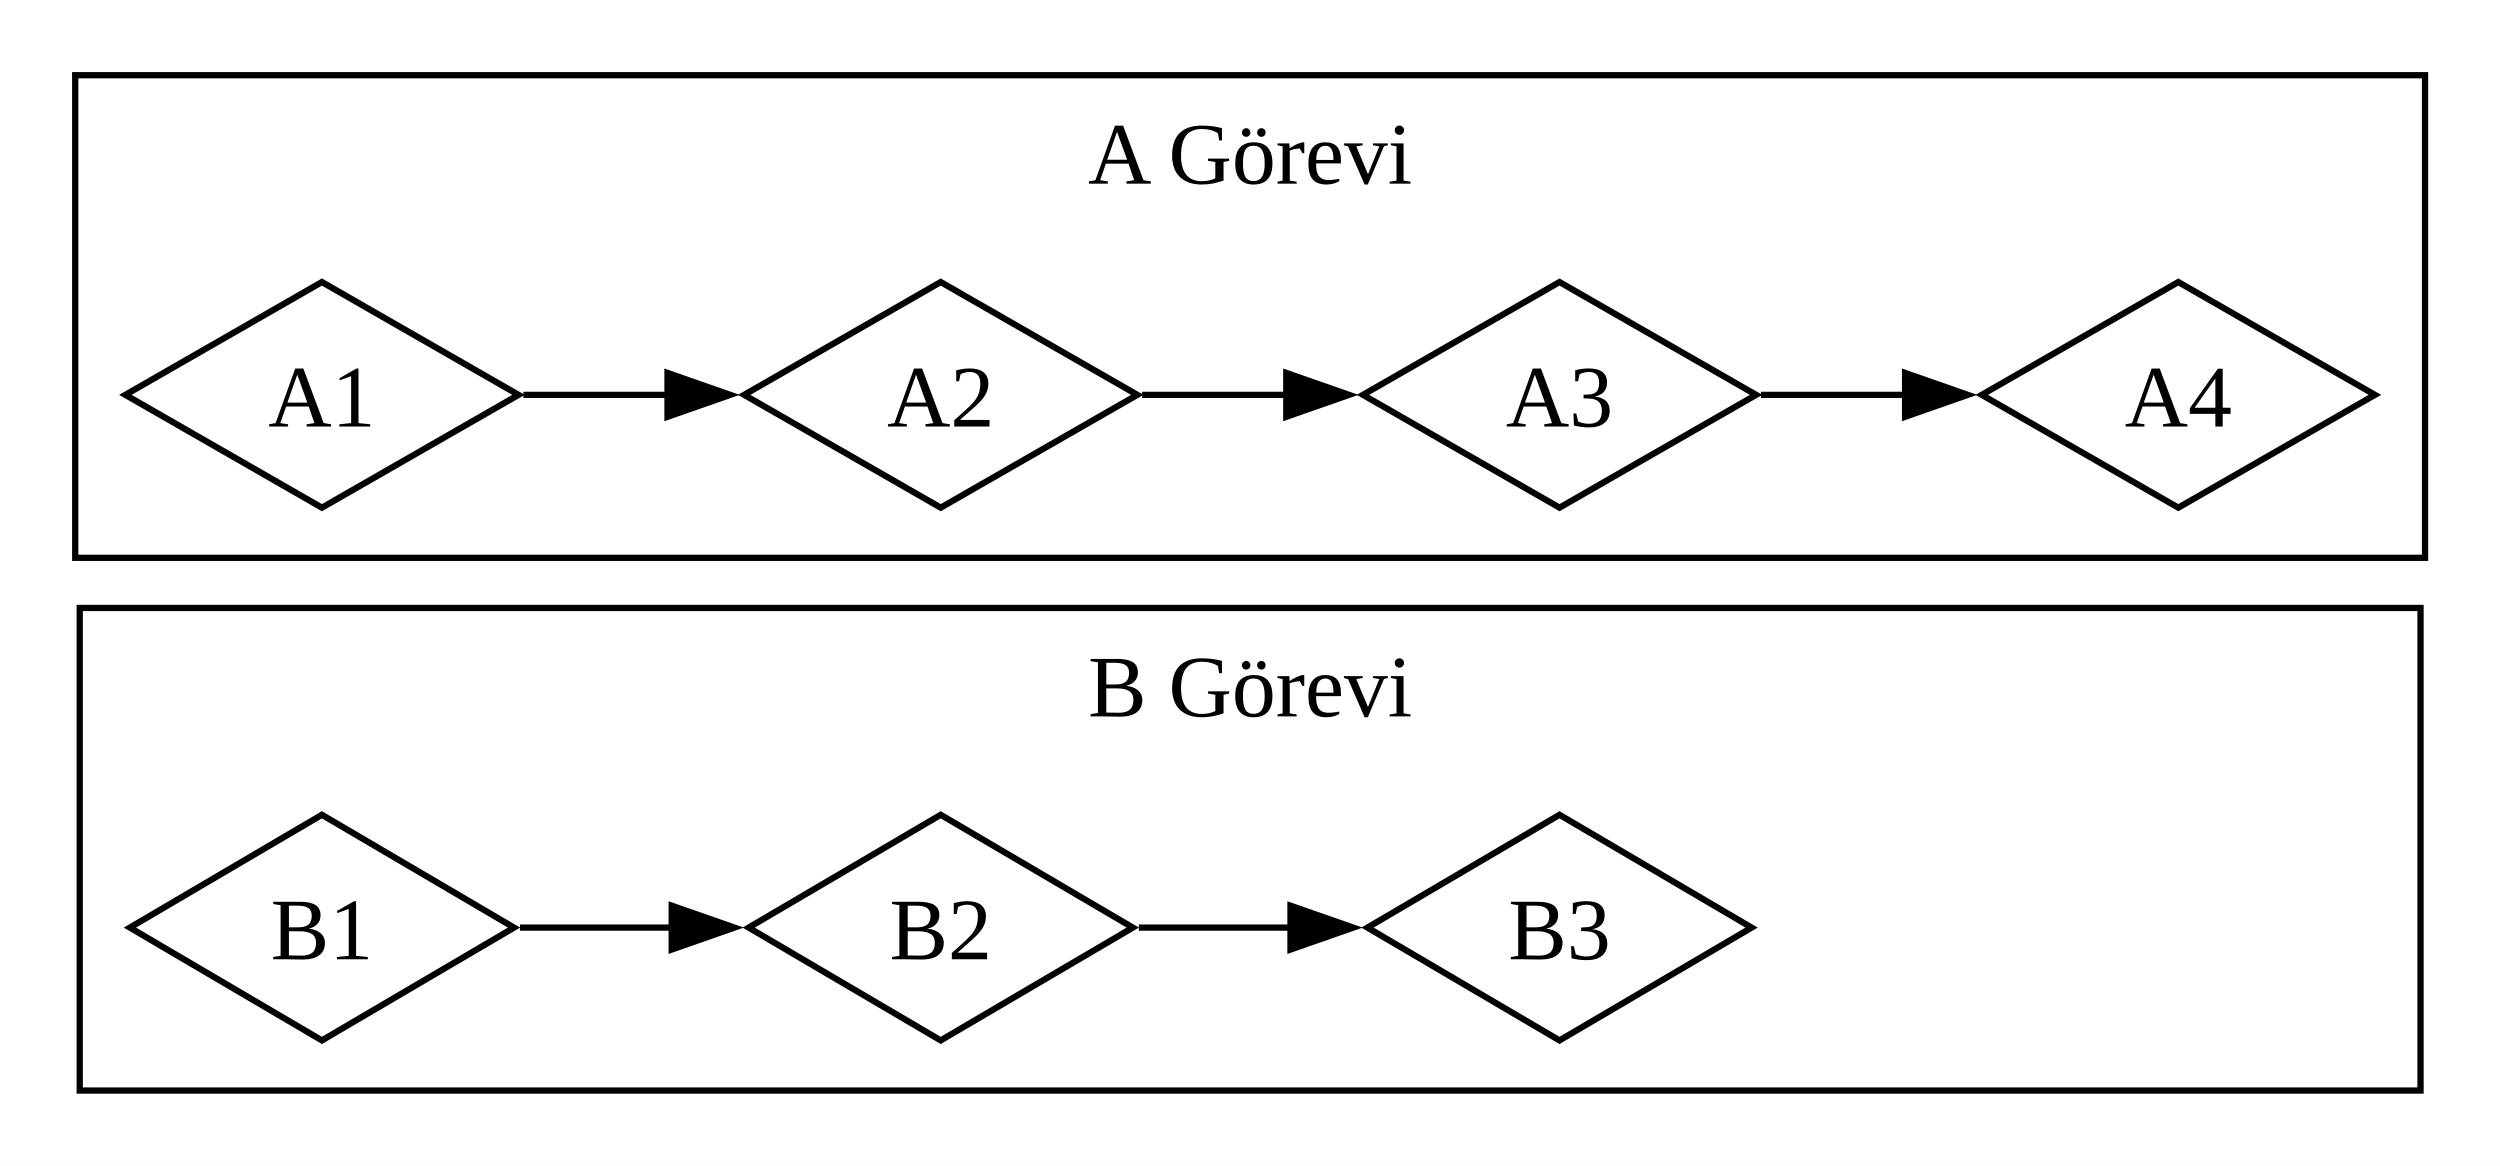
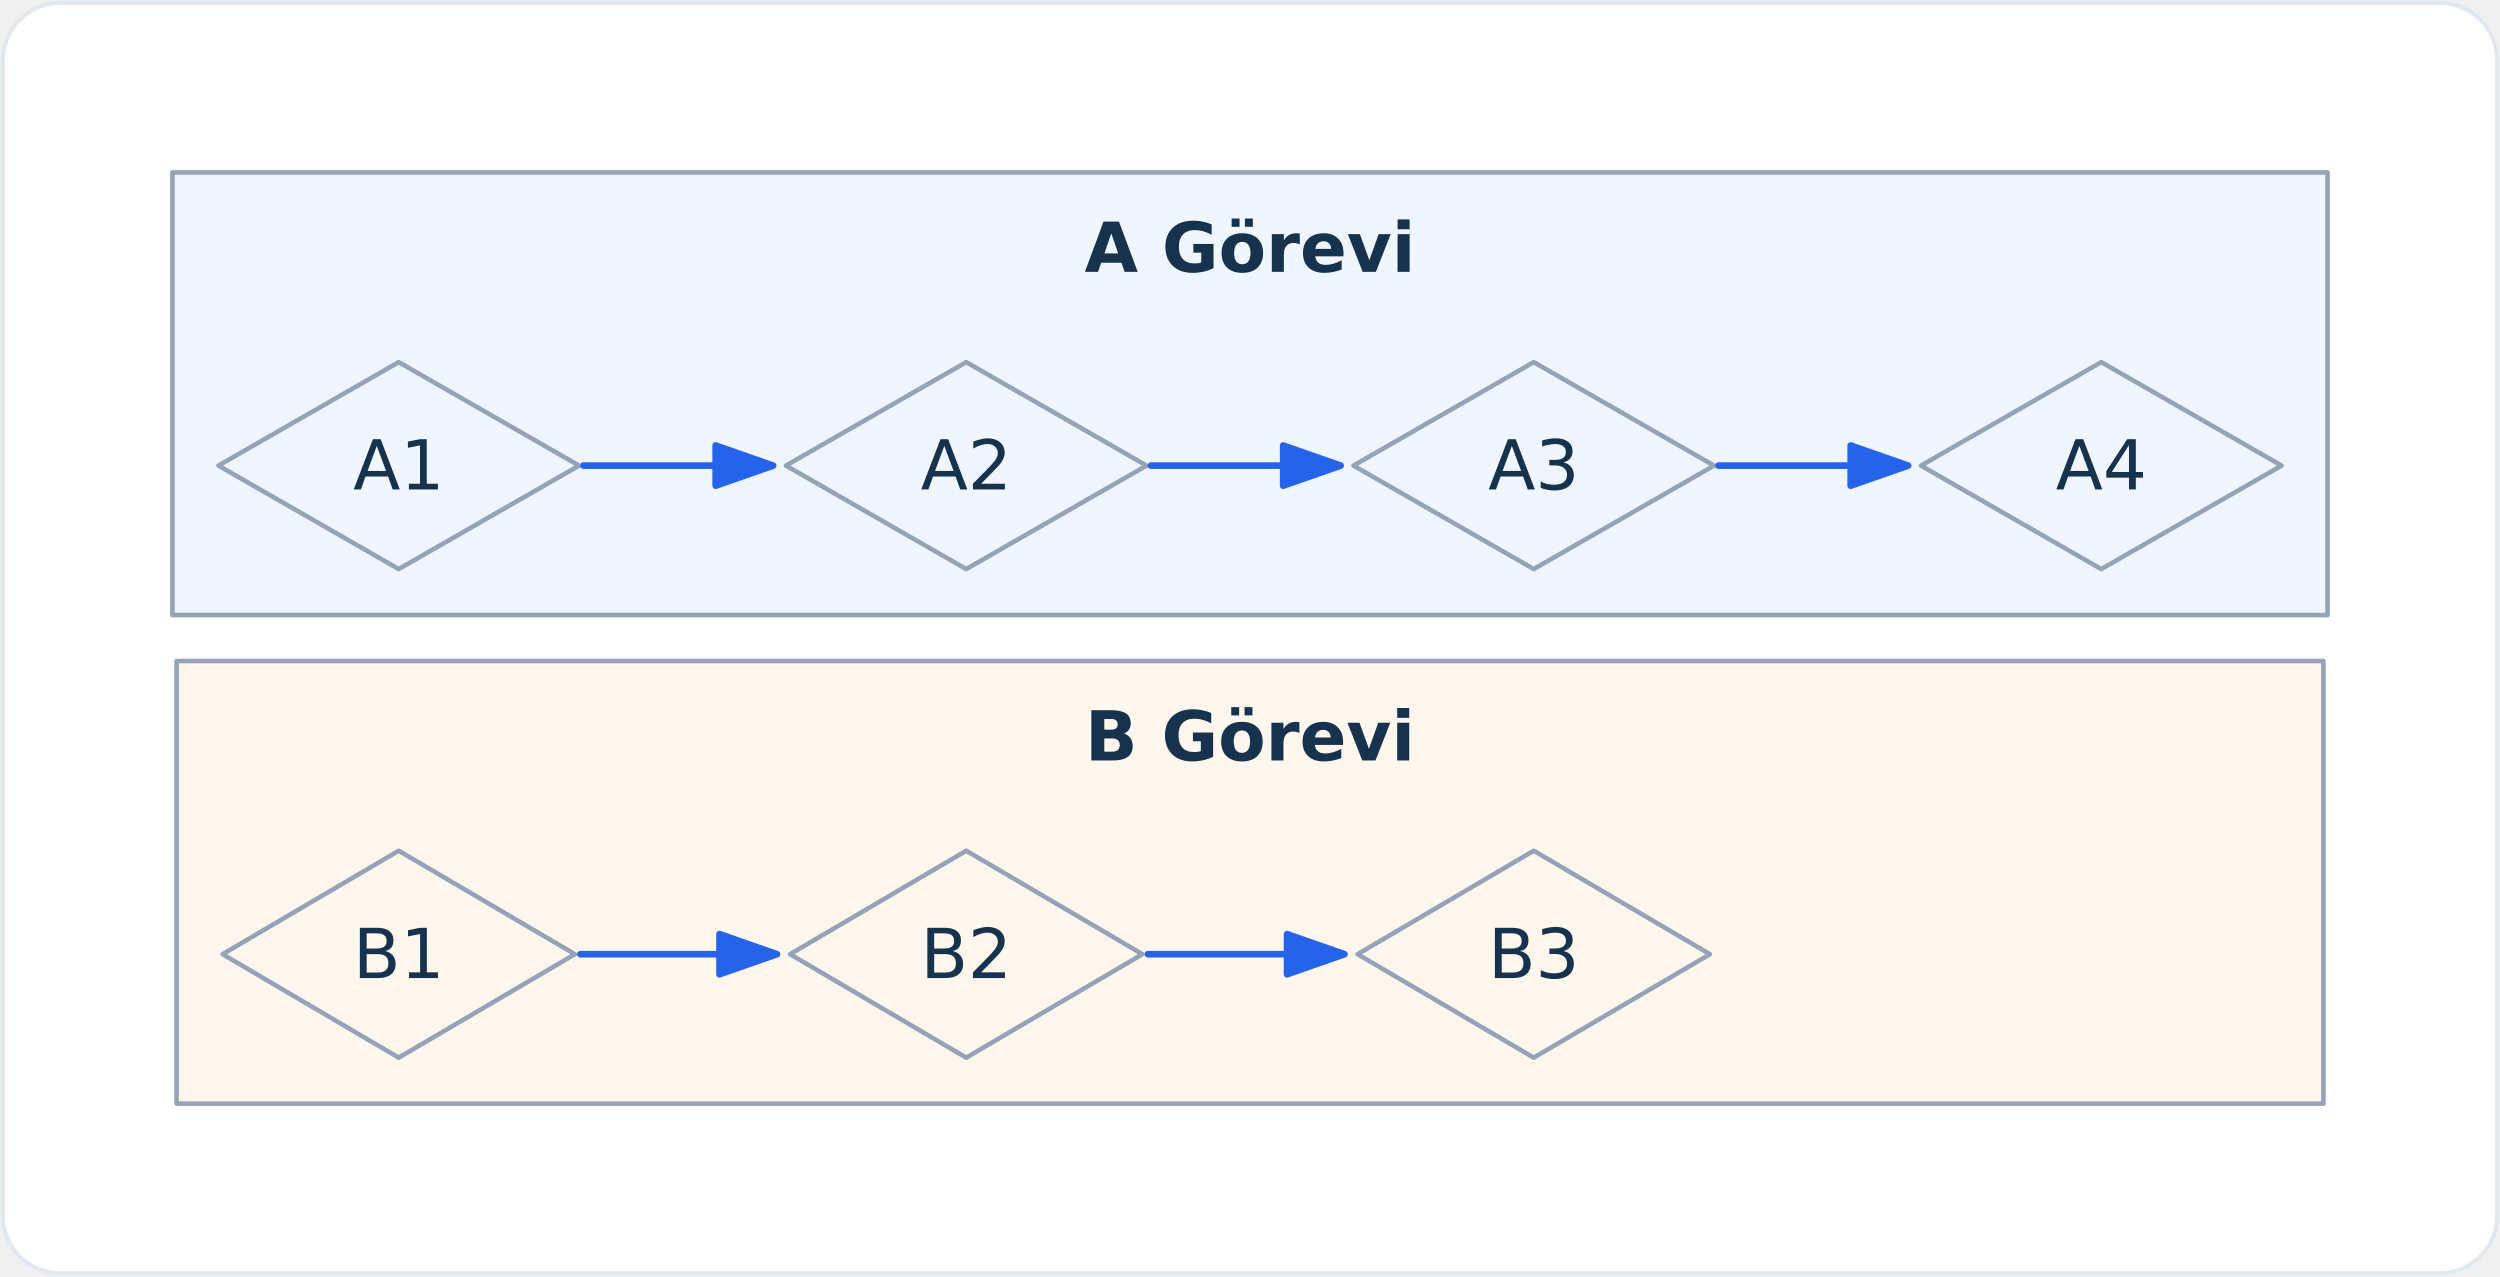
- <svg xmlns="http://www.w3.org/2000/svg" viewBox="0.00 0.00 1662.00 775.00">
-   <g id="graph0" class="graph" transform="scale(4.16667 4.16667) rotate(0) translate(4 182)">
-     <polygon fill="white" stroke="none" points="-4,4 -4,-182 394.92,-182 394.92,4 -4,4" />
+ <svg xmlns="http://www.w3.org/2000/svg" width="760" height="387.933" viewBox="0 0 434.92 222" preserveAspectRatio="xMidYMid meet" role="img" aria-labelledby="title desc">
+   <rect x="0.5" y="0.5" width="433.92" height="221" rx="10" fill="#ffffff" stroke="#e2e8f0" stroke-width="0.7" />
+   <g id="graph0" class="graph" transform="translate(22 200)">
    <g id="clust1" class="cluster">
-       <polygon fill="none" stroke="black" points="8.72,-8 8.72,-85 382.2,-85 382.2,-8 8.72,-8" />
-       <text text-anchor="middle" x="195.46" y="-67.7" font-family="Liberation Serif, DejaVu Serif, serif" font-size="14.00">B Görevi</text>
+       <polygon fill="#fff7ed" stroke="#94a3b8" points="8.72,-8 8.72,-85 382.2,-85 382.2,-8 8.72,-8" stroke-width="0.8" stroke-linejoin="round" stroke-linecap="round" />
+       <text text-anchor="middle" x="195.46" y="-67.7" font-family="DejaVu Sans, sans-serif" font-size="12.00" fill="#17324d" font-weight="600">B Görevi</text>
    </g>
    <g id="clust2" class="cluster">
-       <polygon fill="none" stroke="black" points="8,-93 8,-170 382.92,-170 382.92,-93 8,-93" />
-       <text text-anchor="middle" x="195.46" y="-152.7" font-family="Liberation Serif, DejaVu Serif, serif" font-size="14.00">A Görevi</text>
+       <polygon fill="#eff6ff" stroke="#94a3b8" points="8,-93 8,-170 382.92,-170 382.92,-93 8,-93" stroke-width="0.8" stroke-linejoin="round" stroke-linecap="round" />
+       <text text-anchor="middle" x="195.46" y="-152.7" font-family="DejaVu Sans, sans-serif" font-size="12.00" fill="#17324d" font-weight="600">A Görevi</text>
    </g>
    <g id="node1" class="node">
-       <polygon fill="none" stroke="black" points="47.36,-52 16.72,-34 47.36,-16 78.01,-34 47.36,-52" />
-       <text text-anchor="middle" x="47.36" y="-28.95" font-family="Liberation Serif, DejaVu Serif, serif" font-size="14.00">B1</text>
+       <polygon fill="#fff7ed" stroke="#94a3b8" points="47.36,-52 16.72,-34 47.36,-16 78.01,-34 47.36,-52" stroke-width="0.8" stroke-linejoin="round" stroke-linecap="round" />
+       <text text-anchor="middle" x="47.365" y="-34" font-family="DejaVu Sans, sans-serif" font-size="12.00" fill="#17324d" dominant-baseline="central">B1</text>
    </g>
    <g id="node2" class="node">
-       <polygon fill="none" stroke="black" points="146.09,-52 115.45,-34 146.09,-16 176.74,-34 146.09,-52" />
-       <text text-anchor="middle" x="146.09" y="-28.95" font-family="Liberation Serif, DejaVu Serif, serif" font-size="14.00">B2</text>
+       <polygon fill="#fff7ed" stroke="#94a3b8" points="146.09,-52 115.45,-34 146.09,-16 176.74,-34 146.09,-52" stroke-width="0.8" stroke-linejoin="round" stroke-linecap="round" />
+       <text text-anchor="middle" x="146.095" y="-34" font-family="DejaVu Sans, sans-serif" font-size="12.00" fill="#17324d" dominant-baseline="central">B2</text>
    </g>
    <g id="edge1" class="edge">
-       <path fill="none" stroke="black" d="M78.97,-34C86.72,-34 95.18,-34 103.37,-34" />
-       <polygon fill="black" stroke="black" points="103.17,-37.5 113.17,-34 103.17,-30.5 103.17,-37.5" />
+       <path fill="none" stroke="#2563eb" d="M78.97,-34C86.72,-34 95.18,-34 103.37,-34" stroke-width="1.15" stroke-linejoin="round" stroke-linecap="round" />
+       <polygon fill="#2563eb" stroke="#2563eb" points="103.17,-37.5 113.17,-34 103.17,-30.5 103.17,-37.5" stroke-width="1.15" stroke-linejoin="round" stroke-linecap="round" />
    </g>
    <g id="node3" class="node">
-       <polygon fill="none" stroke="black" points="244.82,-52 214.18,-34 244.82,-16 275.47,-34 244.82,-52" />
-       <text text-anchor="middle" x="244.82" y="-28.95" font-family="Liberation Serif, DejaVu Serif, serif" font-size="14.00">B3</text>
+       <polygon fill="#fff7ed" stroke="#94a3b8" points="244.82,-52 214.18,-34 244.82,-16 275.47,-34 244.82,-52" stroke-width="0.8" stroke-linejoin="round" stroke-linecap="round" />
+       <text text-anchor="middle" x="244.825" y="-34" font-family="DejaVu Sans, sans-serif" font-size="12.00" fill="#17324d" dominant-baseline="central">B3</text>
    </g>
    <g id="edge2" class="edge">
-       <path fill="none" stroke="black" d="M177.7,-34C185.45,-34 193.91,-34 202.1,-34" />
-       <polygon fill="black" stroke="black" points="201.9,-37.5 211.9,-34 201.9,-30.5 201.9,-37.5" />
+       <path fill="none" stroke="#2563eb" d="M177.7,-34C185.45,-34 193.91,-34 202.1,-34" stroke-width="1.15" stroke-linejoin="round" stroke-linecap="round" />
+       <polygon fill="#2563eb" stroke="#2563eb" points="201.9,-37.5 211.9,-34 201.9,-30.5 201.9,-37.5" stroke-width="1.15" stroke-linejoin="round" stroke-linecap="round" />
    </g>
    <g id="node5" class="node">
-       <polygon fill="none" stroke="black" points="47.36,-137 16,-119 47.36,-101 78.73,-119 47.36,-137" />
-       <text text-anchor="middle" x="47.36" y="-113.95" font-family="Liberation Serif, DejaVu Serif, serif" font-size="14.00">A1</text>
+       <polygon fill="none" stroke="#94a3b8" points="47.36,-137 16,-119 47.36,-101 78.73,-119 47.36,-137" stroke-width="0.8" stroke-linejoin="round" stroke-linecap="round" />
+       <text text-anchor="middle" x="47.365" y="-119" font-family="DejaVu Sans, sans-serif" font-size="12.00" fill="#17324d" dominant-baseline="central">A1</text>
    </g>
    <g id="node6" class="node">
-       <polygon fill="none" stroke="black" points="146.09,-137 114.73,-119 146.09,-101 177.46,-119 146.09,-137" />
-       <text text-anchor="middle" x="146.09" y="-113.95" font-family="Liberation Serif, DejaVu Serif, serif" font-size="14.00">A2</text>
+       <polygon fill="none" stroke="#94a3b8" points="146.09,-137 114.73,-119 146.09,-101 177.46,-119 146.09,-137" stroke-width="0.8" stroke-linejoin="round" stroke-linecap="round" />
+       <text text-anchor="middle" x="146.095" y="-119" font-family="DejaVu Sans, sans-serif" font-size="12.00" fill="#17324d" dominant-baseline="central">A2</text>
    </g>
    <g id="edge4" class="edge">
-       <path fill="none" stroke="black" d="M79.5,-119C86.84,-119 94.78,-119 102.52,-119" />
-       <polygon fill="black" stroke="black" points="102.5,-122.5 112.5,-119 102.5,-115.5 102.5,-122.5" />
+       <path fill="none" stroke="#2563eb" d="M79.5,-119C86.84,-119 94.78,-119 102.52,-119" stroke-width="1.15" stroke-linejoin="round" stroke-linecap="round" />
+       <polygon fill="#2563eb" stroke="#2563eb" points="102.5,-122.5 112.5,-119 102.5,-115.5 102.5,-122.5" stroke-width="1.15" stroke-linejoin="round" stroke-linecap="round" />
    </g>
    <g id="node7" class="node">
-       <polygon fill="none" stroke="black" points="244.82,-137 213.46,-119 244.82,-101 276.19,-119 244.82,-137" />
-       <text text-anchor="middle" x="244.82" y="-113.95" font-family="Liberation Serif, DejaVu Serif, serif" font-size="14.00">A3</text>
+       <polygon fill="none" stroke="#94a3b8" points="244.82,-137 213.46,-119 244.82,-101 276.19,-119 244.82,-137" stroke-width="0.8" stroke-linejoin="round" stroke-linecap="round" />
+       <text text-anchor="middle" x="244.825" y="-119" font-family="DejaVu Sans, sans-serif" font-size="12.00" fill="#17324d" dominant-baseline="central">A3</text>
    </g>
    <g id="edge5" class="edge">
-       <path fill="none" stroke="black" d="M178.23,-119C185.57,-119 193.51,-119 201.25,-119" />
-       <polygon fill="black" stroke="black" points="201.23,-122.5 211.23,-119 201.23,-115.5 201.23,-122.5" />
+       <path fill="none" stroke="#2563eb" d="M178.23,-119C185.57,-119 193.51,-119 201.25,-119" stroke-width="1.15" stroke-linejoin="round" stroke-linecap="round" />
+       <polygon fill="#2563eb" stroke="#2563eb" points="201.23,-122.5 211.23,-119 201.23,-115.5 201.23,-122.5" stroke-width="1.15" stroke-linejoin="round" stroke-linecap="round" />
    </g>
    <g id="node8" class="node">
-       <polygon fill="none" stroke="black" points="343.55,-137 312.19,-119 343.55,-101 374.92,-119 343.55,-137" />
-       <text text-anchor="middle" x="343.55" y="-113.95" font-family="Liberation Serif, DejaVu Serif, serif" font-size="14.00">A4</text>
+       <polygon fill="none" stroke="#94a3b8" points="343.55,-137 312.19,-119 343.55,-101 374.92,-119 343.55,-137" stroke-width="0.8" stroke-linejoin="round" stroke-linecap="round" />
+       <text text-anchor="middle" x="343.555" y="-119" font-family="DejaVu Sans, sans-serif" font-size="12.00" fill="#17324d" dominant-baseline="central">A4</text>
    </g>
    <g id="edge6" class="edge">
-       <path fill="none" stroke="black" d="M276.96,-119C284.3,-119 292.24,-119 299.98,-119" />
-       <polygon fill="black" stroke="black" points="299.96,-122.5 309.96,-119 299.96,-115.5 299.96,-122.5" />
+       <path fill="none" stroke="#2563eb" d="M276.96,-119C284.3,-119 292.24,-119 299.98,-119" stroke-width="1.15" stroke-linejoin="round" stroke-linecap="round" />
+       <polygon fill="#2563eb" stroke="#2563eb" points="299.96,-122.5 309.96,-119 299.96,-115.5 299.96,-122.5" stroke-width="1.15" stroke-linejoin="round" stroke-linecap="round" />
    </g>
  </g>
</svg>
